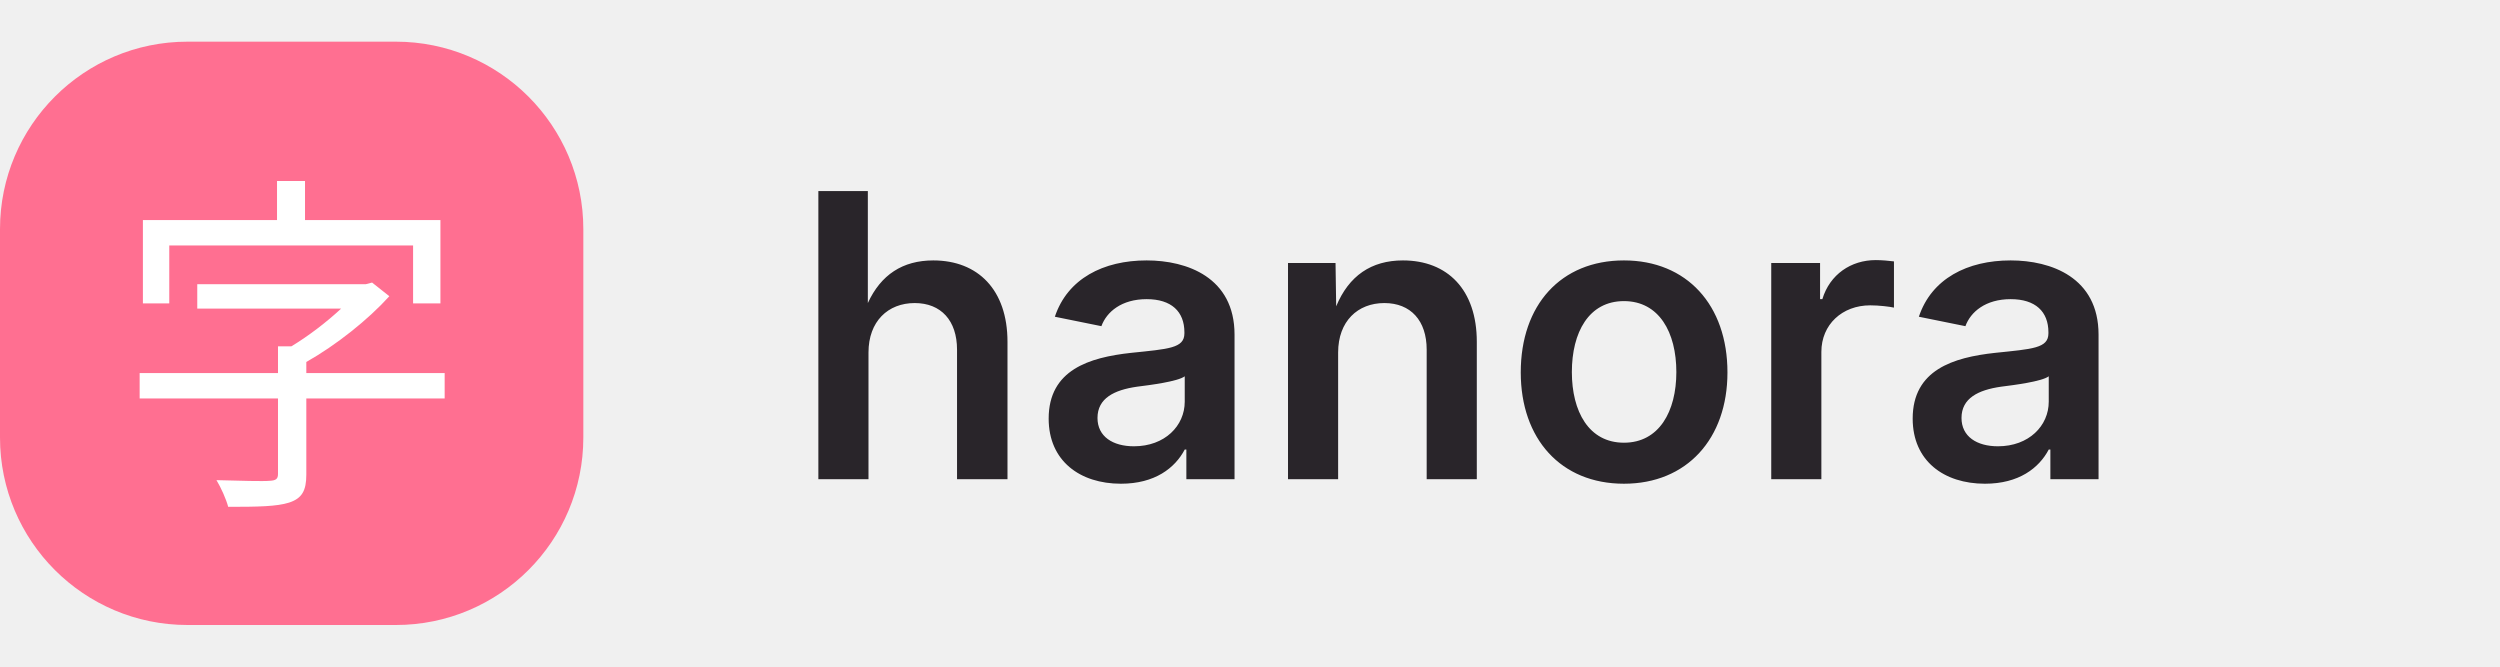
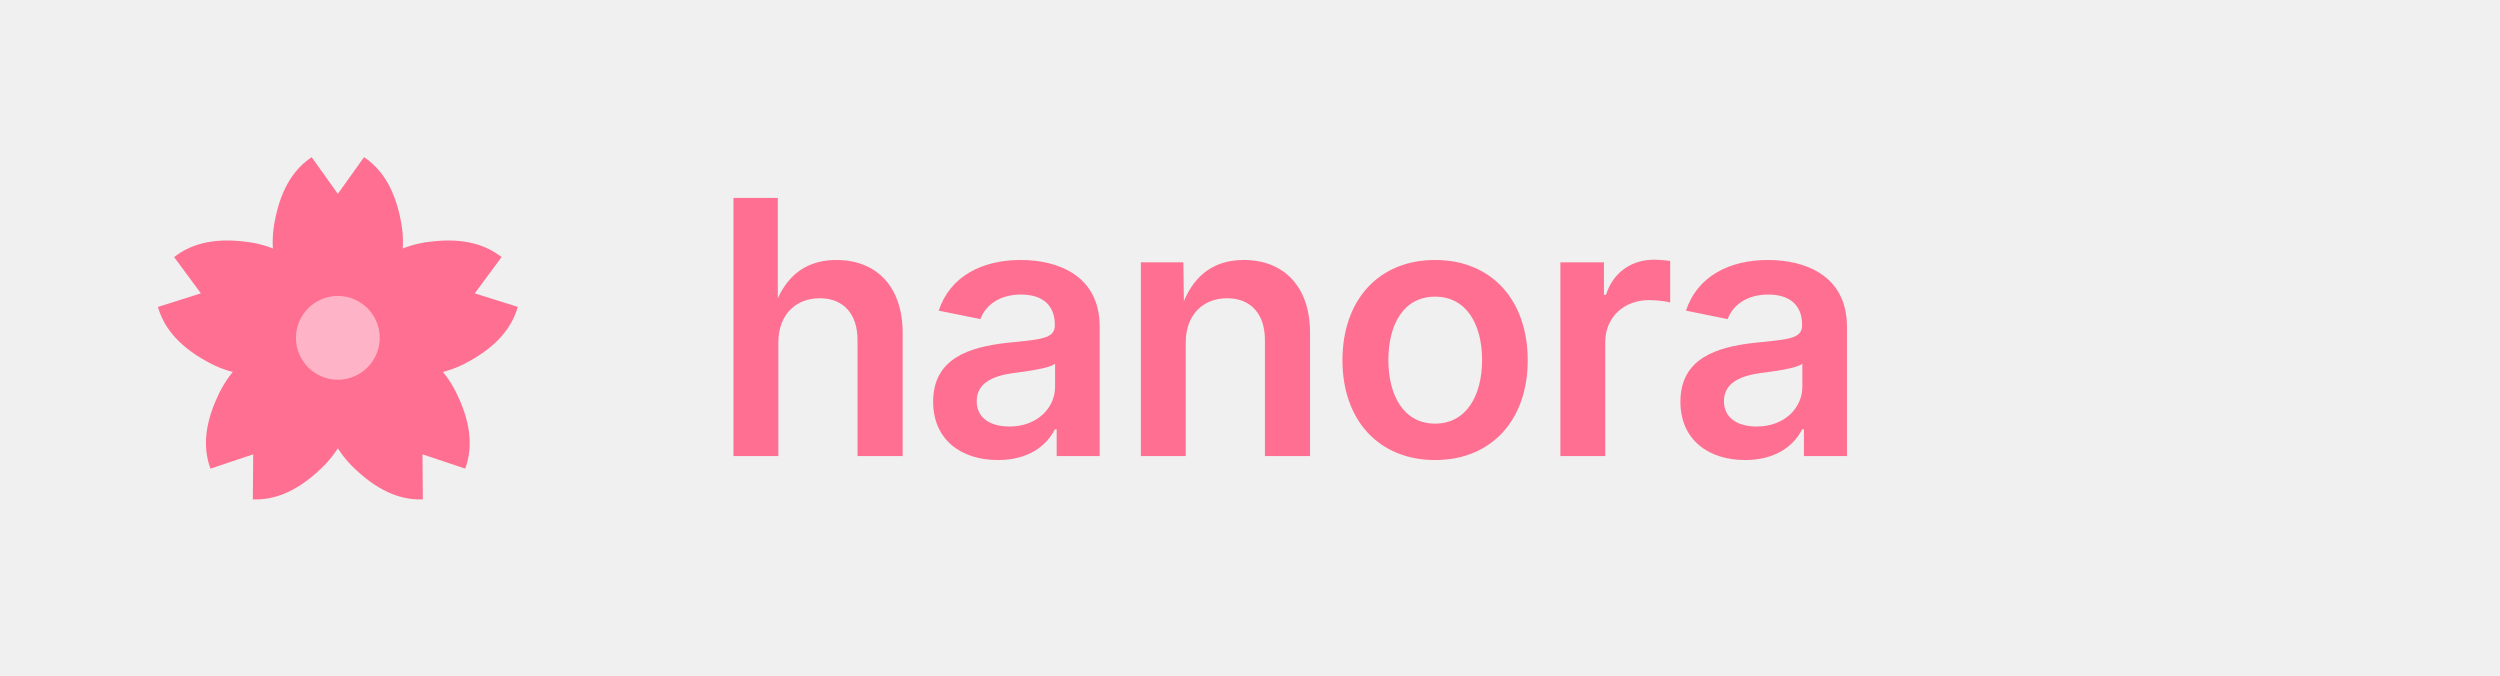
- <svg xmlns="http://www.w3.org/2000/svg" viewBox="0 0 120 32" role="img" aria-label="hanora">
-   <rect x="0" y="2" width="28" height="28" rx="9" fill="#FF6F91" />
-   <text x="14" y="23" font-family="Noto Sans SC, sans-serif" font-size="17" font-weight="500" text-anchor="middle" fill="#FFFFFF">字</text>
-   <text x="38" y="23" font-family="Inter, sans-serif" font-size="19" font-weight="600" fill="#29252A">hanora</text>
+ <svg xmlns="http://www.w3.org/2000/svg" viewBox="0 0 148 40" role="img" aria-label="hanora">
+   <g transform="translate(20 20) scale(1.55) translate(-12 -12)" fill="#FF6F91">
+     <path d="M12 12.5C10.2 11.3 9.2 9.4 9.6 7.5c.25-1.3.8-2 1.4-2.4L12 6.5l1-1.4c.6.4 1.15 1.1 1.4 2.4.4 1.9-.6 3.8-2.4 5Z" />
+     <path d="M12 12.5C10.2 11.3 9.2 9.4 9.6 7.5c.25-1.3.8-2 1.4-2.4L12 6.5l1-1.4c.6.4 1.15 1.1 1.4 2.4.4 1.9-.6 3.8-2.4 5Z" transform="rotate(72 12 12)" />
+     <path d="M12 12.5C10.2 11.3 9.2 9.4 9.6 7.5c.25-1.3.8-2 1.4-2.4L12 6.5l1-1.4c.6.4 1.15 1.1 1.4 2.4.4 1.9-.6 3.8-2.4 5Z" transform="rotate(144 12 12)" />
+     <path d="M12 12.5C10.2 11.3 9.2 9.4 9.6 7.5c.25-1.3.8-2 1.4-2.4L12 6.5l1-1.4c.6.4 1.15 1.1 1.4 2.4.4 1.9-.6 3.8-2.4 5Z" transform="rotate(216 12 12)" />
+     <path d="M12 12.5C10.2 11.3 9.2 9.4 9.6 7.5c.25-1.3.8-2 1.4-2.4L12 6.5l1-1.4c.6.4 1.15 1.1 1.4 2.4.4 1.9-.6 3.8-2.4 5Z" transform="rotate(288 12 12)" />
+     <circle cx="12" cy="12" r="1.6" fill="#FFB3C6" />
+   </g>
+   <text x="42" y="27" font-family="Inter, system-ui, -apple-system, 'Segoe UI', sans-serif" font-size="21" font-weight="600" letter-spacing="-0.4" fill="#FF6F91">
+     hanora
+   </text>
</svg>
